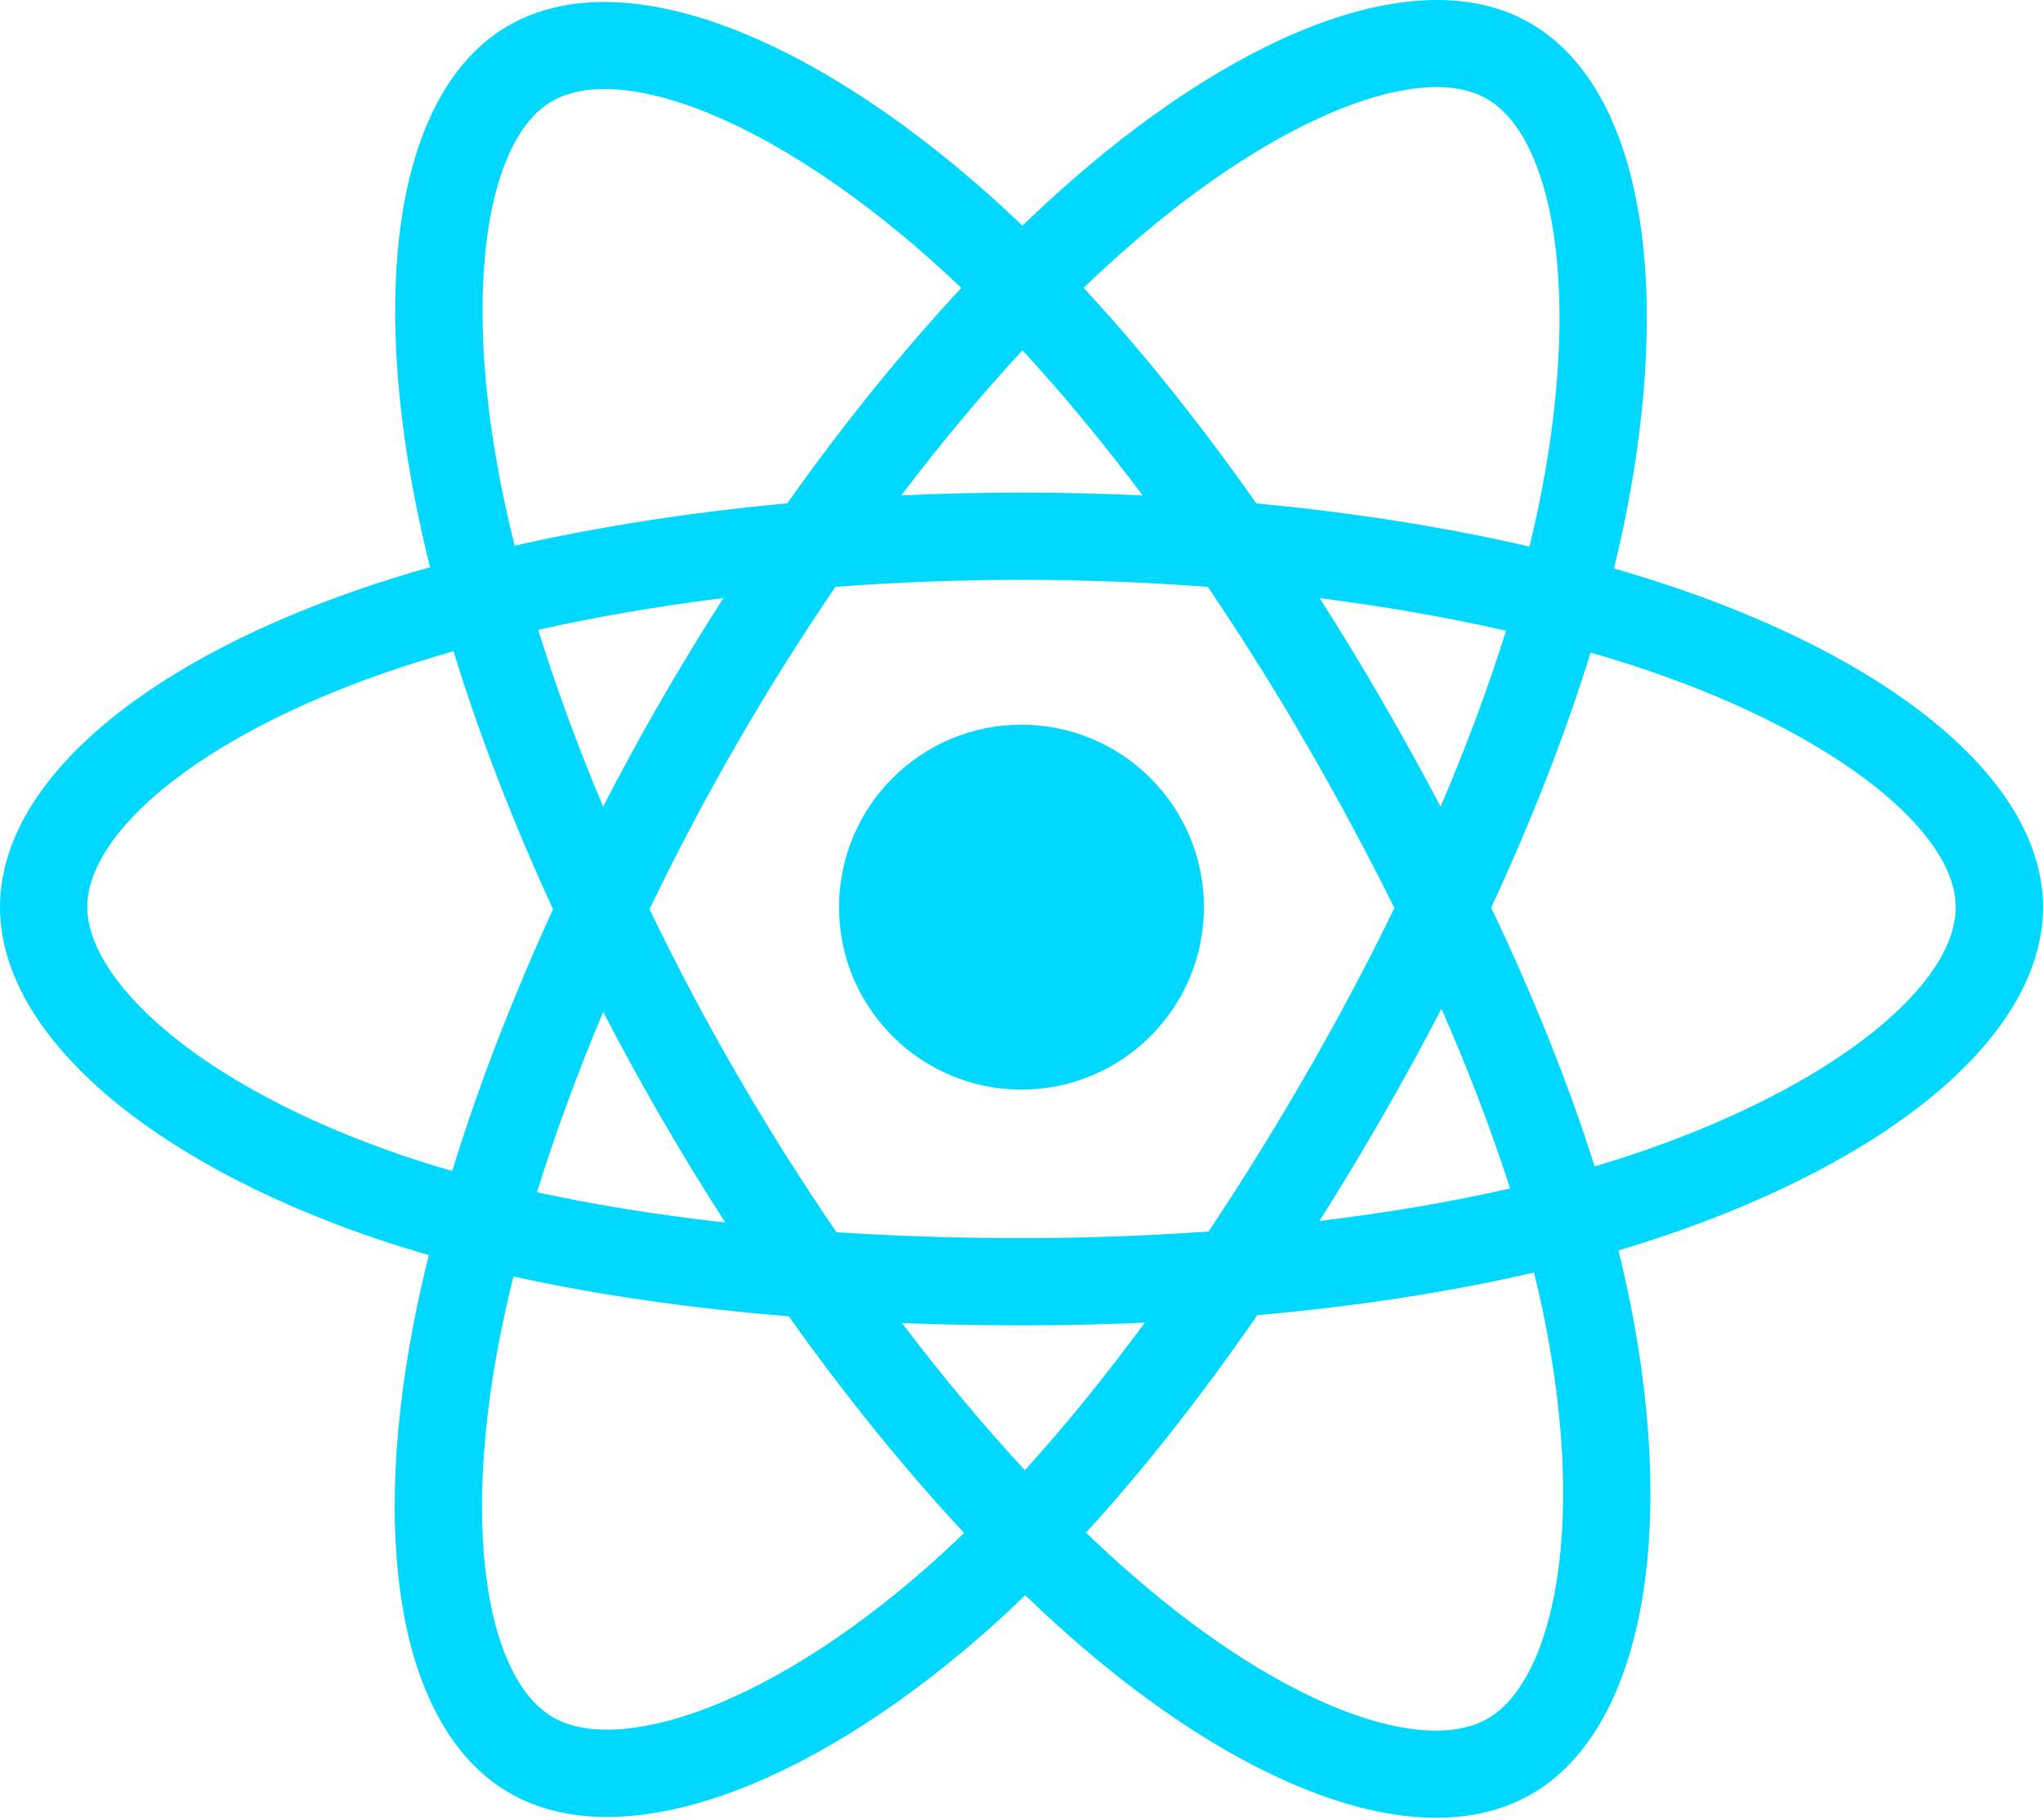
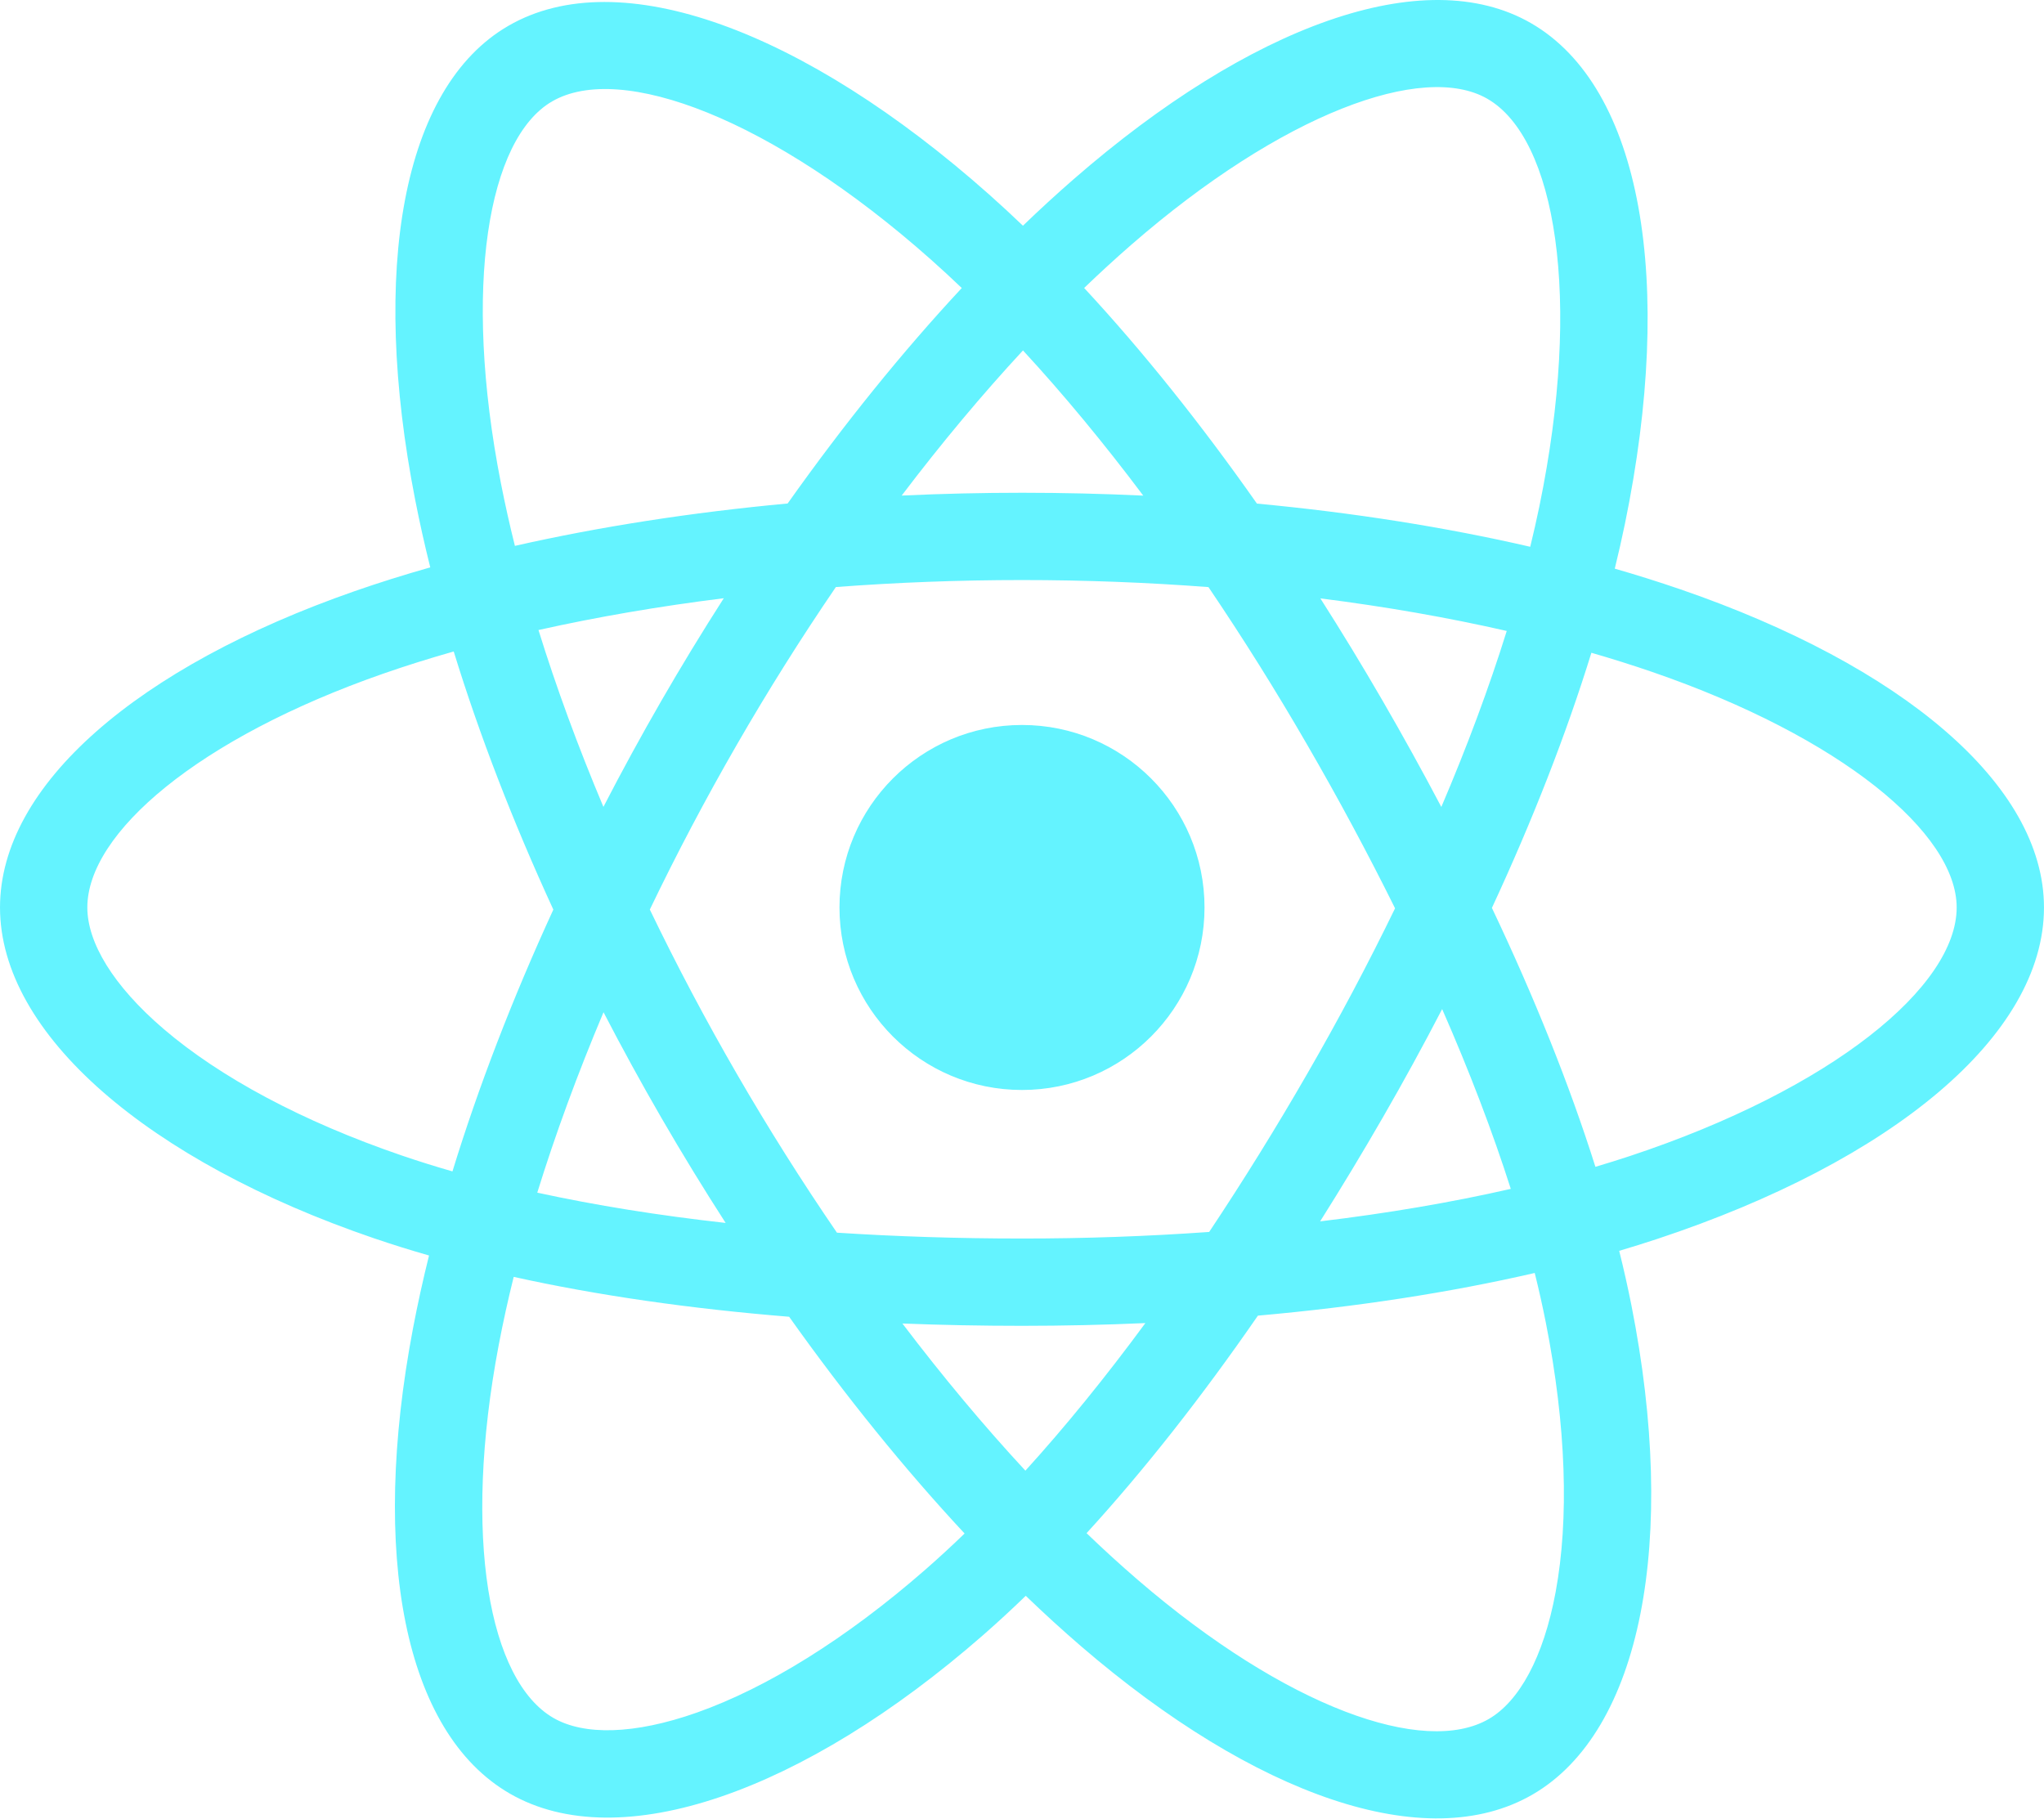
- <svg xmlns="http://www.w3.org/2000/svg" aria-hidden="true" role="img" class="iconify iconify--logos" width="35.93" height="32" preserveAspectRatio="xMidYMid meet" viewBox="0 0 256 228">
-   <path fill="#00D8FF" d="M210.483 73.824a171.49 171.49 0 0 0-8.24-2.597c.465-1.9.893-3.777 1.273-5.621c6.238-30.281 2.16-54.676-11.769-62.708c-13.355-7.7-35.196.329-57.254 19.526a171.23 171.23 0 0 0-6.375 5.848a155.866 155.866 0 0 0-4.241-3.917C100.759 3.829 77.587-4.822 63.673 3.233C50.33 10.957 46.379 33.89 51.995 62.588a170.974 170.974 0 0 0 1.892 8.48c-3.28.932-6.445 1.924-9.474 2.98C17.309 83.498 0 98.307 0 113.668c0 15.865 18.582 31.778 46.812 41.427a145.52 145.52 0 0 0 6.921 2.165a167.467 167.467 0 0 0-2.01 9.138c-5.354 28.2-1.173 50.591 12.134 58.266c13.744 7.926 36.812-.22 59.273-19.855a145.567 145.567 0 0 0 5.342-4.923a168.064 168.064 0 0 0 6.92 6.314c21.758 18.722 43.246 26.282 56.54 18.586c13.731-7.949 18.194-32.003 12.4-61.268a145.016 145.016 0 0 0-1.535-6.842c1.62-.48 3.21-.974 4.76-1.488c29.348-9.723 48.443-25.443 48.443-41.52c0-15.417-17.868-30.326-45.517-39.844Zm-6.365 70.984c-1.4.463-2.836.91-4.3 1.345c-3.24-10.257-7.612-21.163-12.963-32.432c5.106-11 9.31-21.767 12.459-31.957c2.619.758 5.16 1.557 7.61 2.4c23.69 8.156 38.14 20.213 38.14 29.504c0 9.896-15.606 22.743-40.946 31.14Zm-10.514 20.834c2.562 12.94 2.927 24.64 1.23 33.787c-1.524 8.219-4.59 13.698-8.382 15.893c-8.067 4.67-25.32-1.4-43.927-17.412a156.726 156.726 0 0 1-6.437-5.87c7.214-7.889 14.423-17.06 21.459-27.246c12.376-1.098 24.068-2.894 34.671-5.345a134.17 134.17 0 0 1 1.386 6.193ZM87.276 214.515c-7.882 2.783-14.16 2.863-17.955.675c-8.075-4.657-11.432-22.636-6.853-46.752a156.923 156.923 0 0 1 1.869-8.499c10.486 2.32 22.093 3.988 34.498 4.994c7.084 9.967 14.501 19.128 21.976 27.15a134.668 134.668 0 0 1-4.877 4.492c-9.933 8.682-19.886 14.842-28.658 17.94ZM50.35 144.747c-12.483-4.267-22.792-9.812-29.858-15.863c-6.35-5.437-9.555-10.836-9.555-15.216c0-9.322 13.897-21.212 37.076-29.293c2.813-.98 5.757-1.905 8.812-2.773c3.204 10.42 7.406 21.315 12.477 32.332c-5.137 11.18-9.399 22.249-12.634 32.792a134.718 134.718 0 0 1-6.318-1.979Zm12.378-84.26c-4.811-24.587-1.616-43.134 6.425-47.789c8.564-4.958 27.502 2.111 47.463 19.835a144.318 144.318 0 0 1 3.841 3.545c-7.438 7.987-14.787 17.08-21.808 26.988c-12.04 1.116-23.565 2.908-34.161 5.309a160.342 160.342 0 0 1-1.76-7.887Zm110.427 27.268a347.8 347.8 0 0 0-7.785-12.803c8.168 1.033 15.994 2.404 23.343 4.08c-2.206 7.072-4.956 14.465-8.193 22.045a381.151 381.151 0 0 0-7.365-13.322Zm-45.032-43.861c5.044 5.465 10.096 11.566 15.065 18.186a322.04 322.04 0 0 0-30.257-.006c4.974-6.559 10.069-12.652 15.192-18.18ZM82.802 87.83a323.167 323.167 0 0 0-7.227 13.238c-3.184-7.553-5.909-14.98-8.134-22.152c7.304-1.634 15.093-2.97 23.209-3.984a321.524 321.524 0 0 0-7.848 12.897Zm8.081 65.352c-8.385-.936-16.291-2.203-23.593-3.793c2.26-7.3 5.045-14.885 8.298-22.6a321.187 321.187 0 0 0 7.257 13.246c2.594 4.48 5.28 8.868 8.038 13.147Zm37.542 31.03c-5.184-5.592-10.354-11.779-15.403-18.433c4.902.192 9.899.29 14.978.29c5.218 0 10.376-.117 15.453-.343c-4.985 6.774-10.018 12.97-15.028 18.486Zm52.198-57.817c3.422 7.8 6.306 15.345 8.596 22.52c-7.422 1.694-15.436 3.058-23.88 4.071a382.417 382.417 0 0 0 7.859-13.026a347.403 347.403 0 0 0 7.425-13.565Zm-16.898 8.101a358.557 358.557 0 0 1-12.281 19.815a329.4 329.4 0 0 1-23.444.823c-7.967 0-15.716-.248-23.178-.732a310.202 310.202 0 0 1-12.513-19.846h.001a307.41 307.41 0 0 1-10.923-20.627a310.278 310.278 0 0 1 10.89-20.637l-.001.001a307.318 307.318 0 0 1 12.413-19.761c7.613-.576 15.42-.876 23.31-.876H128c7.926 0 15.743.303 23.354.883a329.357 329.357 0 0 1 12.335 19.695a358.489 358.489 0 0 1 11.036 20.54a329.472 329.472 0 0 1-11 20.722Zm22.56-122.124c8.572 4.944 11.906 24.881 6.52 51.026c-.344 1.668-.73 3.367-1.15 5.09c-10.622-2.452-22.155-4.275-34.23-5.408c-7.034-10.017-14.323-19.124-21.64-27.008a160.789 160.789 0 0 1 5.888-5.4c18.9-16.447 36.564-22.941 44.612-18.3ZM128 90.808c12.625 0 22.86 10.235 22.86 22.86s-10.235 22.86-22.86 22.86s-22.86-10.235-22.86-22.86s10.235-22.86 22.86-22.86Z" />
+ <svg xmlns="http://www.w3.org/2000/svg" aria-hidden="true" role="img" class="iconify iconify--logos" width="35.93" height="31.967" preserveAspectRatio="xMidYMid" viewBox="0 0 255.999 227.767" version="1.1" id="svg1">
+   <defs id="defs1" />
+   <path fill="#00D8FF" d="m 210.482,73.824 a 171.49,171.49 0 0 0 -8.24,-2.597 c 0.465,-1.9 0.893,-3.777 1.273,-5.621 6.238,-30.281 2.16,-54.676 -11.769,-62.708 -13.355,-7.7 -35.196,0.329 -57.254,19.526 a 171.23,171.23 0 0 0 -6.375,5.848 155.866,155.866 0 0 0 -4.241,-3.917 C 100.758,3.829 77.586,-4.822 63.672,3.233 c -13.343,7.724 -17.294,30.657 -11.678,59.355 a 170.974,170.974 0 0 0 1.892,8.48 c -3.28,0.932 -6.445,1.924 -9.474,2.98 -27.104,9.45 -44.413,24.259 -44.413,39.62 0,15.865 18.582,31.778 46.812,41.427 a 145.52,145.52 0 0 0 6.921,2.165 167.467,167.467 0 0 0 -2.01,9.138 c -5.354,28.2 -1.173,50.591 12.134,58.266 13.744,7.926 36.812,-0.22 59.273,-19.855 a 145.567,145.567 0 0 0 5.342,-4.923 168.064,168.064 0 0 0 6.92,6.314 c 21.758,18.722 43.246,26.282 56.54,18.586 13.731,-7.949 18.194,-32.003 12.4,-61.268 a 145.016,145.016 0 0 0 -1.535,-6.842 c 1.62,-0.48 3.21,-0.974 4.76,-1.488 29.348,-9.723 48.443,-25.443 48.443,-41.52 0,-15.417 -17.868,-30.326 -45.517,-39.844 z m -6.365,70.984 c -1.4,0.463 -2.836,0.91 -4.3,1.345 -3.24,-10.257 -7.612,-21.163 -12.963,-32.432 5.106,-11 9.31,-21.767 12.459,-31.957 2.619,0.758 5.16,1.557 7.61,2.4 23.69,8.156 38.14,20.213 38.14,29.504 0,9.896 -15.606,22.743 -40.946,31.14 z m -10.514,20.834 c 2.562,12.94 2.927,24.64 1.23,33.787 -1.524,8.219 -4.59,13.698 -8.382,15.893 -8.067,4.67 -25.32,-1.4 -43.927,-17.412 a 156.726,156.726 0 0 1 -6.437,-5.87 c 7.214,-7.889 14.423,-17.06 21.459,-27.246 12.376,-1.098 24.068,-2.894 34.671,-5.345 a 134.17,134.17 0 0 1 1.386,6.193 z m -106.328,48.873 c -7.882,2.783 -14.16,2.863 -17.955,0.675 -8.075,-4.657 -11.432,-22.636 -6.853,-46.752 a 156.923,156.923 0 0 1 1.869,-8.499 c 10.486,2.32 22.093,3.988 34.498,4.994 7.084,9.967 14.501,19.128 21.976,27.15 a 134.668,134.668 0 0 1 -4.877,4.492 c -9.933,8.682 -19.886,14.842 -28.658,17.94 z m -36.926,-69.768 c -12.483,-4.267 -22.792,-9.812 -29.858,-15.863 -6.35,-5.437 -9.555,-10.836 -9.555,-15.216 0,-9.322 13.897,-21.212 37.076,-29.293 2.813,-0.98 5.757,-1.905 8.812,-2.773 3.204,10.42 7.406,21.315 12.477,32.332 -5.137,11.18 -9.399,22.249 -12.634,32.792 a 134.718,134.718 0 0 1 -6.318,-1.979 z m 12.378,-84.26 c -4.811,-24.587 -1.616,-43.134 6.425,-47.789 8.564,-4.958 27.502,2.111 47.463,19.835 a 144.318,144.318 0 0 1 3.841,3.545 c -7.438,7.987 -14.787,17.08 -21.808,26.988 -12.04,1.116 -23.565,2.908 -34.161,5.309 a 160.342,160.342 0 0 1 -1.76,-7.887 z m 110.427,27.268 a 347.8,347.8 0 0 0 -7.785,-12.803 c 8.168,1.033 15.994,2.404 23.343,4.08 -2.206,7.072 -4.956,14.465 -8.193,22.045 a 381.151,381.151 0 0 0 -7.365,-13.322 z m -45.032,-43.861 c 5.044,5.465 10.096,11.566 15.065,18.186 a 322.04,322.04 0 0 0 -30.257,-0.006 c 4.974,-6.559 10.069,-12.652 15.192,-18.18 z m -45.321,43.936 a 323.167,323.167 0 0 0 -7.227,13.238 c -3.184,-7.553 -5.909,-14.98 -8.134,-22.152 7.304,-1.634 15.093,-2.97 23.209,-3.984 a 321.524,321.524 0 0 0 -7.848,12.897 z m 8.081,65.352 c -8.385,-0.936 -16.291,-2.203 -23.593,-3.793 2.26,-7.3 5.045,-14.885 8.298,-22.6 a 321.187,321.187 0 0 0 7.257,13.246 c 2.594,4.48 5.28,8.868 8.038,13.147 z m 37.542,31.03 c -5.184,-5.592 -10.354,-11.779 -15.403,-18.433 4.902,0.192 9.899,0.29 14.978,0.29 5.218,0 10.376,-0.117 15.453,-0.343 -4.985,6.774 -10.018,12.97 -15.028,18.486 z m 52.198,-57.817 c 3.422,7.8 6.306,15.345 8.596,22.52 -7.422,1.694 -15.436,3.058 -23.88,4.071 a 382.417,382.417 0 0 0 7.859,-13.026 347.403,347.403 0 0 0 7.425,-13.565 z m -16.898,8.101 a 358.557,358.557 0 0 1 -12.281,19.815 329.4,329.4 0 0 1 -23.444,0.823 c -7.967,0 -15.716,-0.248 -23.178,-0.732 a 310.202,310.202 0 0 1 -12.513,-19.846 h 0.001 a 307.41,307.41 0 0 1 -10.923,-20.627 310.278,310.278 0 0 1 10.89,-20.637 l -10e-4,0.001 a 307.318,307.318 0 0 1 12.413,-19.761 c 7.613,-0.576 15.42,-0.876 23.31,-0.876 h 0.001 c 7.926,0 15.743,0.303 23.354,0.883 a 329.357,329.357 0 0 1 12.335,19.695 358.489,358.489 0 0 1 11.036,20.54 329.472,329.472 0 0 1 -11,20.722 z m 22.56,-122.124 c 8.572,4.944 11.906,24.881 6.52,51.026 -0.344,1.668 -0.73,3.367 -1.15,5.09 -10.622,-2.452 -22.155,-4.275 -34.23,-5.408 -7.034,-10.017 -14.323,-19.124 -21.64,-27.008 a 160.789,160.789 0 0 1 5.888,-5.4 c 18.9,-16.447 36.564,-22.941 44.612,-18.3 z m -58.285,78.436 c 12.625,0 22.86,10.235 22.86,22.86 0,12.625 -10.235,22.86 -22.86,22.86 -12.625,0 -22.86,-10.235 -22.86,-22.86 0,-12.625 10.235,-22.86 22.86,-22.86 z" id="path1" style="fill:#64f3ff;fill-opacity:1" />
</svg>
